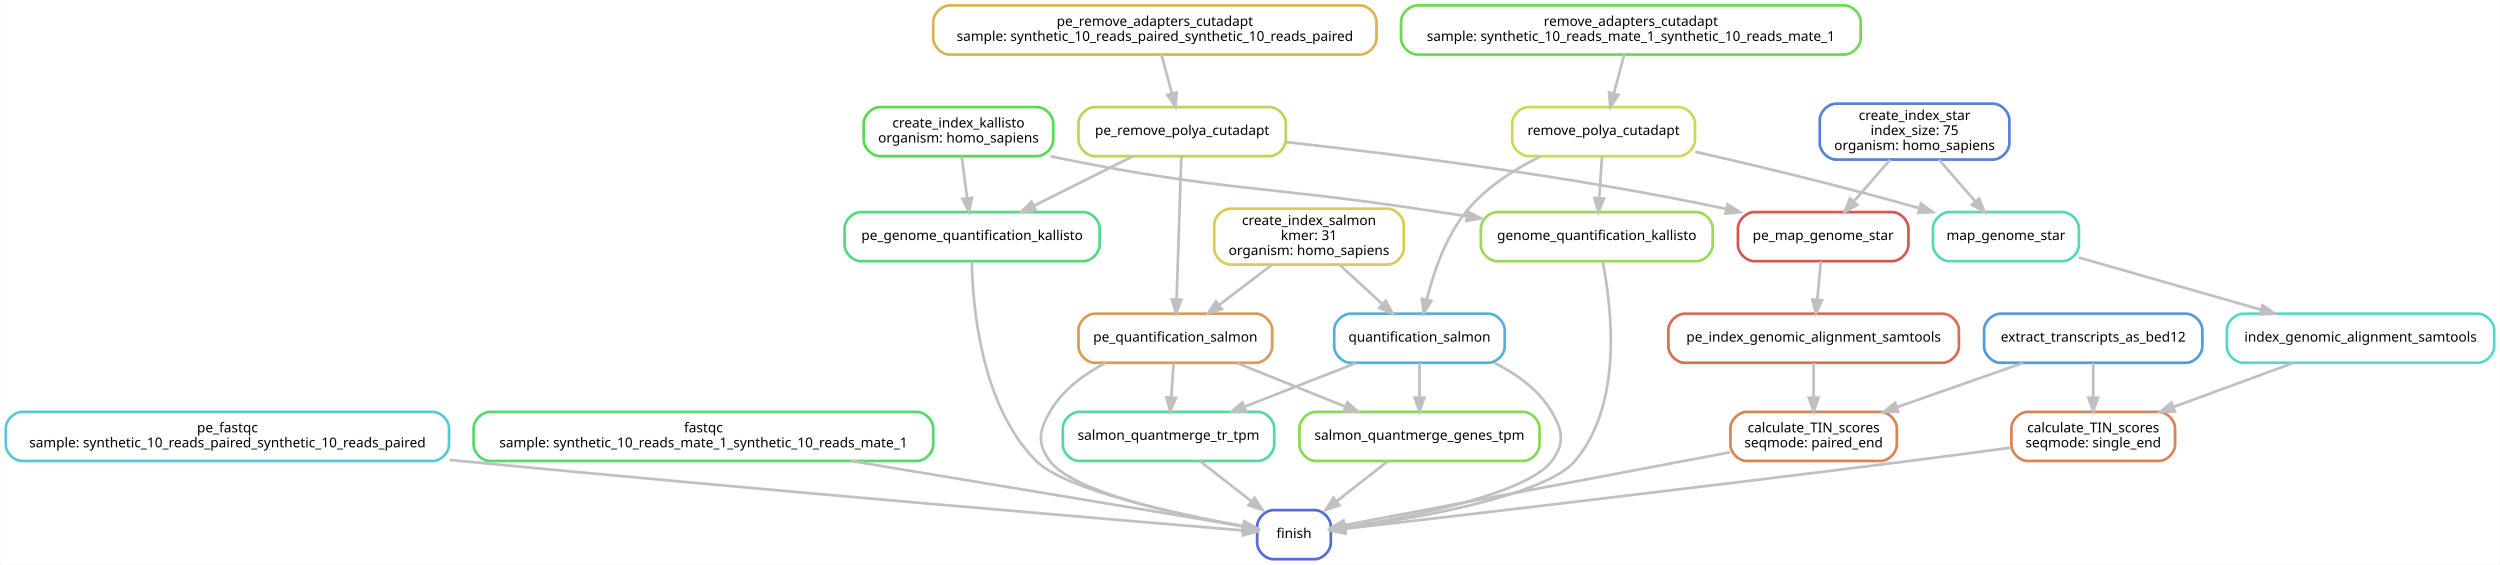
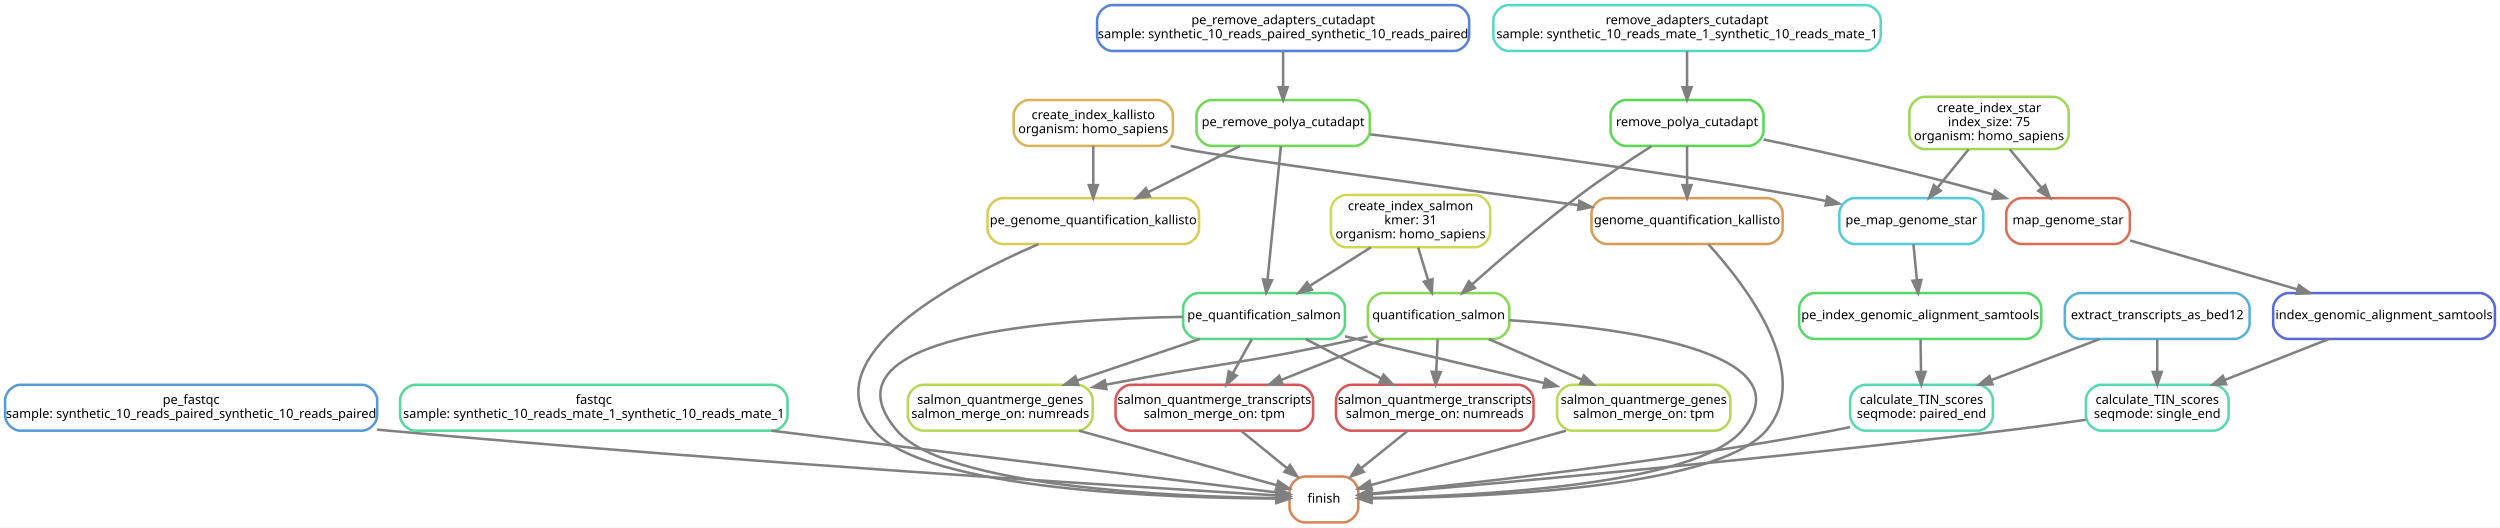
- <svg xmlns="http://www.w3.org/2000/svg" width="1833pt" height="414pt" viewBox="0.00 0.00 1832.50 414.00">
+ <svg xmlns="http://www.w3.org/2000/svg" width="1962pt" height="414pt" viewBox="0.00 0.00 1962.00 414.00">
  <g id="graph0" class="graph" transform="scale(1 1) rotate(0) translate(4 410)">
-     <polygon fill="#ffffff" stroke="transparent" points="-4,4 -4,-410 1828.5,-410 1828.5,4 -4,4" />
+     <polygon fill="white" stroke="none" points="-4,4 -4,-410 1958,-410 1958,4 -4,4" />
    <g id="node1" class="node">
-       <path fill="none" stroke="#566bd8" stroke-width="2" d="M959.5,-36C959.5,-36 929.5,-36 929.5,-36 923.5,-36 917.5,-30 917.5,-24 917.5,-24 917.5,-12 917.5,-12 917.5,-6 923.5,0 929.5,0 929.5,0 959.5,0 959.5,0 965.5,0 971.5,-6 971.5,-12 971.5,-12 971.5,-24 971.5,-24 971.5,-30 965.5,-36 959.5,-36" />
-       <text text-anchor="middle" x="944.5" y="-15.5" font-family="sans" font-size="10.00" fill="#000000">finish</text>
+       <path fill="none" stroke="#d88556" stroke-width="2" d="M1050,-36C1050,-36 1020,-36 1020,-36 1014,-36 1008,-30 1008,-24 1008,-24 1008,-12 1008,-12 1008,-6 1014,-0 1020,-0 1020,-0 1050,-0 1050,-0 1056,-0 1062,-6 1062,-12 1062,-12 1062,-24 1062,-24 1062,-30 1056,-36 1050,-36" />
+       <text text-anchor="middle" x="1035" y="-15.5" font-family="sans" font-size="10.00">finish</text>
    </g>
    <g id="node2" class="node">
-       <path fill="none" stroke="#56c9d8" stroke-width="2" d="M313,-108C313,-108 12,-108 12,-108 6,-108 0,-102 0,-96 0,-96 0,-84 0,-84 0,-78 6,-72 12,-72 12,-72 313,-72 313,-72 319,-72 325,-78 325,-84 325,-84 325,-96 325,-96 325,-102 319,-108 313,-108" />
-       <text text-anchor="middle" x="162.5" y="-93" font-family="sans" font-size="10.00" fill="#000000">pe_fastqc</text>
-       <text text-anchor="middle" x="162.5" y="-82" font-family="sans" font-size="10.00" fill="#000000">sample: synthetic_10_reads_paired_synthetic_10_reads_paired</text>
+       <path fill="none" stroke="#569ad8" stroke-width="2" d="M280,-108C280,-108 12,-108 12,-108 6,-108 0,-102 0,-96 0,-96 0,-84 0,-84 0,-78 6,-72 12,-72 12,-72 280,-72 280,-72 286,-72 292,-78 292,-84 292,-84 292,-96 292,-96 292,-102 286,-108 280,-108" />
+       <text text-anchor="middle" x="146" y="-93" font-family="sans" font-size="10.00">pe_fastqc</text>
+       <text text-anchor="middle" x="146" y="-82" font-family="sans" font-size="10.00">sample: synthetic_10_reads_paired_synthetic_10_reads_paired</text>
    </g>
    <g id="edge1" class="edge">
-       <path fill="none" stroke="#c0c0c0" stroke-width="2" d="M325.413,-72.788C328.128,-72.522 330.826,-72.259 333.5,-72 550.855,-50.957 812.04,-28.977 907.372,-21.064" />
-       <polygon fill="#c0c0c0" stroke="#c0c0c0" stroke-width="2" points="907.707,-24.548 917.384,-20.234 907.129,-17.572 907.707,-24.548" />
+       <path fill="none" stroke="grey" stroke-width="2" d="M292.017,-72.832C295.037,-72.547 298.034,-72.27 301,-72 567.9,-47.736 890.22,-27.651 997.94,-21.188" />
+       <polygon fill="grey" stroke="grey" stroke-width="2" points="998.204,-24.678 1007.98,-20.587 997.786,-17.691 998.204,-24.678" />
    </g>
    <g id="node3" class="node">
-       <path fill="none" stroke="#56d86b" stroke-width="2" d="M668,-108C668,-108 355,-108 355,-108 349,-108 343,-102 343,-96 343,-96 343,-84 343,-84 343,-78 349,-72 355,-72 355,-72 668,-72 668,-72 674,-72 680,-78 680,-84 680,-84 680,-96 680,-96 680,-102 674,-108 668,-108" />
-       <text text-anchor="middle" x="511.5" y="-93" font-family="sans" font-size="10.00" fill="#000000">fastqc</text>
-       <text text-anchor="middle" x="511.5" y="-82" font-family="sans" font-size="10.00" fill="#000000">sample: synthetic_10_reads_mate_1_synthetic_10_reads_mate_1</text>
+       <path fill="none" stroke="#56d89a" stroke-width="2" d="M602,-108C602,-108 322,-108 322,-108 316,-108 310,-102 310,-96 310,-96 310,-84 310,-84 310,-78 316,-72 322,-72 322,-72 602,-72 602,-72 608,-72 614,-78 614,-84 614,-84 614,-96 614,-96 614,-102 608,-108 602,-108" />
+       <text text-anchor="middle" x="462" y="-93" font-family="sans" font-size="10.00">fastqc</text>
+       <text text-anchor="middle" x="462" y="-82" font-family="sans" font-size="10.00">sample: synthetic_10_reads_mate_1_synthetic_10_reads_mate_1</text>
    </g>
    <g id="edge2" class="edge">
-       <path fill="none" stroke="#c0c0c0" stroke-width="2" d="M619.926,-71.971C713.894,-56.346 844.394,-34.646 907.456,-24.16" />
-       <polygon fill="#c0c0c0" stroke="#c0c0c0" stroke-width="2" points="908.053,-27.609 917.343,-22.516 906.905,-20.703 908.053,-27.609" />
+       <path fill="none" stroke="grey" stroke-width="2" d="M601.439,-71.966C732.107,-56.003 918.769,-33.199 997.595,-23.57" />
+       <polygon fill="grey" stroke="grey" stroke-width="2" points="998.483,-26.987 1007.98,-22.3 997.634,-20.039 998.483,-26.987" />
    </g>
    <g id="node4" class="node">
-       <path fill="none" stroke="#d89c56" stroke-width="2" d="M916.5,-180C916.5,-180 798.5,-180 798.5,-180 792.5,-180 786.5,-174 786.5,-168 786.5,-168 786.5,-156 786.5,-156 786.5,-150 792.5,-144 798.5,-144 798.5,-144 916.5,-144 916.5,-144 922.5,-144 928.5,-150 928.5,-156 928.5,-156 928.5,-168 928.5,-168 928.5,-174 922.5,-180 916.5,-180" />
-       <text text-anchor="middle" x="857.5" y="-159.5" font-family="sans" font-size="10.00" fill="#000000">pe_quantification_salmon</text>
+       <path fill="none" stroke="#56d882" stroke-width="2" d="M1039.5,-180C1039.5,-180 936.5,-180 936.5,-180 930.5,-180 924.5,-174 924.5,-168 924.5,-168 924.5,-156 924.5,-156 924.5,-150 930.5,-144 936.5,-144 936.5,-144 1039.5,-144 1039.5,-144 1045.5,-144 1051.5,-150 1051.5,-156 1051.5,-156 1051.5,-168 1051.5,-168 1051.5,-174 1045.5,-180 1039.5,-180" />
+       <text text-anchor="middle" x="988" y="-159.5" font-family="sans" font-size="10.00">pe_quantification_salmon</text>
    </g>
    <g id="edge3" class="edge">
-       <path fill="none" stroke="#c0c0c0" stroke-width="2" d="M806.414,-143.935C790.433,-135.592 774.611,-123.912 765.5,-108 757.55,-94.115 755.959,-84.844 765.5,-72 782.451,-49.181 859.996,-32.309 907.287,-23.928" />
-       <polygon fill="#c0c0c0" stroke="#c0c0c0" stroke-width="2" points="907.913,-27.372 917.172,-22.221 906.722,-20.474 907.913,-27.372" />
+       <path fill="none" stroke="grey" stroke-width="2" d="M924.308,-161.332C821.372,-159.74 636.097,-146.808 700,-72 737.975,-27.545 918.617,-20.167 997.736,-19.094" />
+       <polygon fill="grey" stroke="grey" stroke-width="2" points="997.795,-22.593 1007.76,-18.984 997.719,-15.594 997.795,-22.593" />
    </g>
    <g id="node10" class="node">
-       <path fill="none" stroke="#88d856" stroke-width="2" d="M1112.5,-108C1112.5,-108 960.5,-108 960.5,-108 954.5,-108 948.5,-102 948.5,-96 948.5,-96 948.5,-84 948.5,-84 948.5,-78 954.5,-72 960.5,-72 960.5,-72 1112.5,-72 1112.5,-72 1118.5,-72 1124.5,-78 1124.5,-84 1124.5,-84 1124.5,-96 1124.5,-96 1124.5,-102 1118.5,-108 1112.5,-108" />
-       <text text-anchor="middle" x="1036.5" y="-87.5" font-family="sans" font-size="10.00" fill="#000000">salmon_quantmerge_genes_tpm</text>
+       <path fill="none" stroke="#b6d856" stroke-width="2" d="M1342,-108C1342,-108 1230,-108 1230,-108 1224,-108 1218,-102 1218,-96 1218,-96 1218,-84 1218,-84 1218,-78 1224,-72 1230,-72 1230,-72 1342,-72 1342,-72 1348,-72 1354,-78 1354,-84 1354,-84 1354,-96 1354,-96 1354,-102 1348,-108 1342,-108" />
+       <text text-anchor="middle" x="1286" y="-93" font-family="sans" font-size="10.00">salmon_quantmerge_genes</text>
+       <text text-anchor="middle" x="1286" y="-82" font-family="sans" font-size="10.00">salmon_merge_on: tpm</text>
+     </g>
+     <g id="edge25" class="edge">
+       <path fill="none" stroke="grey" stroke-width="2" d="M1051.56,-146.069C1097.3,-135.326 1159.26,-120.772 1207.99,-109.324" />
+       <polygon fill="grey" stroke="grey" stroke-width="2" points="1208.93,-112.698 1217.87,-107.004 1207.33,-105.884 1208.93,-112.698" />
+     </g>
+     <g id="node11" class="node">
+       <path fill="none" stroke="#b6d856" stroke-width="2" d="M841.5,-108C841.5,-108 720.5,-108 720.5,-108 714.5,-108 708.5,-102 708.5,-96 708.5,-96 708.5,-84 708.5,-84 708.5,-78 714.5,-72 720.5,-72 720.5,-72 841.5,-72 841.5,-72 847.5,-72 853.5,-78 853.5,-84 853.5,-84 853.5,-96 853.5,-96 853.5,-102 847.5,-108 841.5,-108" />
+       <text text-anchor="middle" x="781" y="-93" font-family="sans" font-size="10.00">salmon_quantmerge_genes</text>
+       <text text-anchor="middle" x="781" y="-82" font-family="sans" font-size="10.00">salmon_merge_on: numreads</text>
+     </g>
+     <g id="edge27" class="edge">
+       <path fill="none" stroke="grey" stroke-width="2" d="M937.627,-143.966C908.579,-134.142 871.87,-121.729 841.294,-111.389" />
+       <polygon fill="grey" stroke="grey" stroke-width="2" points="842.193,-107.999 831.599,-108.111 839.951,-114.63 842.193,-107.999" />
+     </g>
+     <g id="node12" class="node">
+       <path fill="none" stroke="#d85656" stroke-width="2" d="M1014.5,-108C1014.5,-108 883.5,-108 883.5,-108 877.5,-108 871.5,-102 871.5,-96 871.5,-96 871.5,-84 871.5,-84 871.5,-78 877.5,-72 883.5,-72 883.5,-72 1014.5,-72 1014.5,-72 1020.5,-72 1026.5,-78 1026.5,-84 1026.5,-84 1026.5,-96 1026.5,-96 1026.5,-102 1020.5,-108 1014.5,-108" />
+       <text text-anchor="middle" x="949" y="-93" font-family="sans" font-size="10.00">salmon_quantmerge_transcripts</text>
+       <text text-anchor="middle" x="949" y="-82" font-family="sans" font-size="10.00">salmon_merge_on: tpm</text>
+     </g>
+     <g id="edge29" class="edge">
+       <path fill="none" stroke="grey" stroke-width="2" d="M978.36,-143.697C973.873,-135.644 968.441,-125.894 963.476,-116.982" />
+       <polygon fill="grey" stroke="grey" stroke-width="2" points="966.454,-115.137 958.53,-108.104 960.339,-118.544 966.454,-115.137" />
+     </g>
+     <g id="node13" class="node">
+       <path fill="none" stroke="#d85656" stroke-width="2" d="M1187.5,-108C1187.5,-108 1056.5,-108 1056.5,-108 1050.5,-108 1044.5,-102 1044.5,-96 1044.5,-96 1044.5,-84 1044.5,-84 1044.5,-78 1050.5,-72 1056.5,-72 1056.5,-72 1187.5,-72 1187.5,-72 1193.5,-72 1199.5,-78 1199.5,-84 1199.5,-84 1199.5,-96 1199.5,-96 1199.5,-102 1193.5,-108 1187.5,-108" />
+       <text text-anchor="middle" x="1122" y="-93" font-family="sans" font-size="10.00">salmon_quantmerge_transcripts</text>
+       <text text-anchor="middle" x="1122" y="-82" font-family="sans" font-size="10.00">salmon_merge_on: numreads</text>
+     </g>
+     <g id="edge31" class="edge">
+       <path fill="none" stroke="grey" stroke-width="2" d="M1020.78,-143.876C1038.63,-134.554 1060.9,-122.919 1080,-112.939" />
+       <polygon fill="grey" stroke="grey" stroke-width="2" points="1081.85,-115.922 1089.09,-108.19 1078.61,-109.718 1081.85,-115.922" />
+     </g>
+     <g id="node5" class="node">
+       <path fill="none" stroke="#88d856" stroke-width="2" d="M1168.5,-180C1168.5,-180 1081.5,-180 1081.5,-180 1075.5,-180 1069.5,-174 1069.5,-168 1069.5,-168 1069.5,-156 1069.5,-156 1069.5,-150 1075.5,-144 1081.5,-144 1081.5,-144 1168.5,-144 1168.5,-144 1174.5,-144 1180.5,-150 1180.5,-156 1180.5,-156 1180.5,-168 1180.5,-168 1180.5,-174 1174.5,-180 1168.5,-180" />
+       <text text-anchor="middle" x="1125" y="-159.5" font-family="sans" font-size="10.00">quantification_salmon</text>
+     </g>
+     <g id="edge4" class="edge">
+       <path fill="none" stroke="grey" stroke-width="2" d="M1180.58,-158.69C1266.45,-153.149 1416.19,-134.476 1363,-72 1326.04,-28.584 1150.54,-20.616 1072.53,-19.239" />
+       <polygon fill="grey" stroke="grey" stroke-width="2" points="1072.25,-15.735 1062.2,-19.086 1072.14,-22.734 1072.25,-15.735" />
+     </g>
+     <g id="edge26" class="edge">
+       <path fill="none" stroke="grey" stroke-width="2" d="M1164.39,-143.876C1186.39,-134.307 1214.01,-122.3 1237.36,-112.148" />
+       <polygon fill="grey" stroke="grey" stroke-width="2" points="1238.97,-115.265 1246.74,-108.068 1236.18,-108.846 1238.97,-115.265" />
+     </g>
+     <g id="edge28" class="edge">
+       <path fill="none" stroke="grey" stroke-width="2" d="M1069.22,-145.902C1066.44,-145.24 1063.69,-144.601 1061,-144 976.777,-125.189 952.487,-125.064 863.814,-108.122" />
+       <polygon fill="grey" stroke="grey" stroke-width="2" points="864.341,-104.659 853.859,-106.202 863.015,-111.533 864.341,-104.659" />
+     </g>
+     <g id="edge30" class="edge">
+       <path fill="none" stroke="grey" stroke-width="2" d="M1081.95,-143.876C1057.67,-134.222 1027.16,-122.087 1001.49,-111.878" />
+       <polygon fill="grey" stroke="grey" stroke-width="2" points="1002.5,-108.512 991.915,-108.068 999.913,-115.016 1002.5,-108.512" />
+     </g>
+     <g id="edge32" class="edge">
+       <path fill="none" stroke="grey" stroke-width="2" d="M1124.26,-143.697C1123.93,-135.983 1123.53,-126.712 1123.16,-118.112" />
+       <polygon fill="grey" stroke="grey" stroke-width="2" points="1126.66,-117.945 1122.73,-108.104 1119.66,-118.245 1126.66,-117.945" />
+     </g>
+     <g id="node6" class="node">
+       <path fill="none" stroke="#d8cb56" stroke-width="2" d="M925,-254.5C925,-254.5 783,-254.5 783,-254.5 777,-254.5 771,-248.5 771,-242.5 771,-242.5 771,-230.5 771,-230.5 771,-224.5 777,-218.5 783,-218.5 783,-218.5 925,-218.5 925,-218.5 931,-218.5 937,-224.5 937,-230.5 937,-230.5 937,-242.5 937,-242.5 937,-248.5 931,-254.5 925,-254.5" />
+       <text text-anchor="middle" x="854" y="-234" font-family="sans" font-size="10.00">pe_genome_quantification_kallisto</text>
+     </g>
+     <g id="edge5" class="edge">
+       <path fill="none" stroke="grey" stroke-width="2" d="M810.971,-218.422C745.148,-189.906 632.065,-129.992 682,-72 722.482,-24.986 915.576,-19.093 997.796,-18.756" />
+       <polygon fill="grey" stroke="grey" stroke-width="2" points="997.952,-22.256 1007.95,-18.741 997.941,-15.256 997.952,-22.256" />
+     </g>
+     <g id="node7" class="node">
+       <path fill="none" stroke="#d89c56" stroke-width="2" d="M1383,-254.5C1383,-254.5 1257,-254.5 1257,-254.5 1251,-254.5 1245,-248.5 1245,-242.5 1245,-242.5 1245,-230.5 1245,-230.5 1245,-224.5 1251,-218.5 1257,-218.5 1257,-218.5 1383,-218.5 1383,-218.5 1389,-218.5 1395,-224.5 1395,-230.5 1395,-230.5 1395,-242.5 1395,-242.5 1395,-248.5 1389,-254.5 1383,-254.5" />
+       <text text-anchor="middle" x="1320" y="-234" font-family="sans" font-size="10.00">genome_quantification_kallisto</text>
+     </g>
+     <g id="edge6" class="edge">
+       <path fill="none" stroke="grey" stroke-width="2" d="M1336.81,-218.244C1366.11,-186.077 1419.98,-116.217 1382,-72 1342.39,-25.875 1153.71,-19.455 1072.41,-18.866" />
+       <polygon fill="grey" stroke="grey" stroke-width="2" points="1072.15,-15.365 1062.13,-18.819 1072.11,-22.365 1072.15,-15.365" />
+     </g>
+     <g id="node8" class="node">
+       <path fill="none" stroke="#56d8b1" stroke-width="2" d="M1548,-108C1548,-108 1460,-108 1460,-108 1454,-108 1448,-102 1448,-96 1448,-96 1448,-84 1448,-84 1448,-78 1454,-72 1460,-72 1460,-72 1548,-72 1548,-72 1554,-72 1560,-78 1560,-84 1560,-84 1560,-96 1560,-96 1560,-102 1554,-108 1548,-108" />
+       <text text-anchor="middle" x="1504" y="-93" font-family="sans" font-size="10.00">calculate_TIN_scores</text>
+       <text text-anchor="middle" x="1504" y="-82" font-family="sans" font-size="10.00">seqmode: paired_end</text>
+     </g>
+     <g id="edge7" class="edge">
+       <path fill="none" stroke="grey" stroke-width="2" d="M1447.95,-74.833C1443.24,-73.813 1438.55,-72.852 1434,-72 1302.03,-47.283 1143.4,-29.813 1072.47,-22.635" />
+       <polygon fill="grey" stroke="grey" stroke-width="2" points="1072.55,-19.126 1062.25,-21.611 1071.85,-26.091 1072.55,-19.126" />
+     </g>
+     <g id="node9" class="node">
+       <path fill="none" stroke="#56d8b1" stroke-width="2" d="M1733,-108C1733,-108 1645,-108 1645,-108 1639,-108 1633,-102 1633,-96 1633,-96 1633,-84 1633,-84 1633,-78 1639,-72 1645,-72 1645,-72 1733,-72 1733,-72 1739,-72 1745,-78 1745,-84 1745,-84 1745,-96 1745,-96 1745,-102 1739,-108 1733,-108" />
+       <text text-anchor="middle" x="1689" y="-93" font-family="sans" font-size="10.00">calculate_TIN_scores</text>
+       <text text-anchor="middle" x="1689" y="-82" font-family="sans" font-size="10.00">seqmode: single_end</text>
+     </g>
+     <g id="edge8" class="edge">
+       <path fill="none" stroke="grey" stroke-width="2" d="M1632.9,-80.558C1612.77,-77.659 1589.89,-74.515 1569,-72 1382.98,-49.602 1159.67,-29.686 1072.46,-22.176" />
+       <polygon fill="grey" stroke="grey" stroke-width="2" points="1072.54,-18.669 1062.27,-21.301 1071.94,-25.643 1072.54,-18.669" />
+     </g>
+     <g id="edge9" class="edge">
+       <path fill="none" stroke="grey" stroke-width="2" d="M1224.92,-71.966C1177.03,-58.609 1111.97,-40.465 1071.77,-29.254" />
+       <polygon fill="grey" stroke="grey" stroke-width="2" points="1072.68,-25.876 1062.11,-26.561 1070.8,-32.618 1072.68,-25.876" />
+     </g>
+     <g id="edge10" class="edge">
+       <path fill="none" stroke="grey" stroke-width="2" d="M842.811,-71.966C891.409,-58.572 957.482,-40.363 998.132,-29.16" />
+       <polygon fill="grey" stroke="grey" stroke-width="2" points="999.183,-32.502 1007.89,-26.47 997.323,-25.753 999.183,-32.502" />
+     </g>
+     <g id="edge11" class="edge">
+       <path fill="none" stroke="grey" stroke-width="2" d="M970.258,-71.697C981.089,-62.881 994.418,-52.032 1006.16,-42.474" />
+       <polygon fill="grey" stroke="grey" stroke-width="2" points="1008.44,-45.132 1013.99,-36.104 1004.02,-39.703 1008.44,-45.132" />
+     </g>
+     <g id="edge12" class="edge">
+       <path fill="none" stroke="grey" stroke-width="2" d="M1100.49,-71.697C1089.54,-62.881 1076.05,-52.032 1064.18,-42.474" />
+       <polygon fill="grey" stroke="grey" stroke-width="2" points="1066.24,-39.646 1056.26,-36.104 1061.86,-45.1 1066.24,-39.646" />
+     </g>
+     <g id="node14" class="node">
+       <path fill="none" stroke="#70d856" stroke-width="2" d="M1059,-331.5C1059,-331.5 947,-331.5 947,-331.5 941,-331.5 935,-325.5 935,-319.5 935,-319.5 935,-307.5 935,-307.5 935,-301.5 941,-295.5 947,-295.5 947,-295.5 1059,-295.5 1059,-295.5 1065,-295.5 1071,-301.5 1071,-307.5 1071,-307.5 1071,-319.5 1071,-319.5 1071,-325.5 1065,-331.5 1059,-331.5" />
+       <text text-anchor="middle" x="1003" y="-311" font-family="sans" font-size="10.00">pe_remove_polya_cutadapt</text>
+     </g>
+     <g id="edge13" class="edge">
+       <path fill="none" stroke="grey" stroke-width="2" d="M1001.28,-295.35C998.705,-269.691 993.825,-221.056 990.752,-190.426" />
+       <polygon fill="grey" stroke="grey" stroke-width="2" points="994.228,-190.011 989.747,-180.41 987.263,-190.71 994.228,-190.011" />
+     </g>
+     <g id="edge17" class="edge">
+       <path fill="none" stroke="grey" stroke-width="2" d="M969.19,-295.481C947.833,-284.731 920.042,-270.742 897.107,-259.198" />
+       <polygon fill="grey" stroke="grey" stroke-width="2" points="898.44,-255.951 887.934,-254.581 895.293,-262.203 898.44,-255.951" />
+     </g>
+     <g id="node23" class="node">
+       <path fill="none" stroke="#56c9d8" stroke-width="2" d="M1540.5,-254.5C1540.5,-254.5 1451.5,-254.5 1451.5,-254.5 1445.5,-254.5 1439.5,-248.5 1439.5,-242.5 1439.5,-242.5 1439.5,-230.5 1439.5,-230.5 1439.5,-224.5 1445.5,-218.5 1451.5,-218.5 1451.5,-218.5 1540.5,-218.5 1540.5,-218.5 1546.5,-218.5 1552.5,-224.5 1552.5,-230.5 1552.5,-230.5 1552.5,-242.5 1552.5,-242.5 1552.5,-248.5 1546.5,-254.5 1540.5,-254.5" />
+       <text text-anchor="middle" x="1496" y="-234" font-family="sans" font-size="10.00">pe_map_genome_star</text>
+     </g>
+     <g id="edge38" class="edge">
+       <path fill="none" stroke="grey" stroke-width="2" d="M1071.35,-304.548C1151.34,-294.891 1287.69,-277.348 1404,-257 1412.21,-255.564 1420.8,-253.926 1429.29,-252.223" />
+       <polygon fill="grey" stroke="grey" stroke-width="2" points="1430.1,-255.631 1439.19,-250.202 1428.7,-248.773 1430.1,-255.631" />
+     </g>
+     <g id="node15" class="node">
+       <path fill="none" stroke="#ced856" stroke-width="2" d="M1153.5,-257C1153.5,-257 1052.5,-257 1052.5,-257 1046.5,-257 1040.5,-251 1040.5,-245 1040.5,-245 1040.5,-228 1040.5,-228 1040.5,-222 1046.5,-216 1052.5,-216 1052.5,-216 1153.5,-216 1153.5,-216 1159.5,-216 1165.5,-222 1165.5,-228 1165.5,-228 1165.5,-245 1165.5,-245 1165.5,-251 1159.5,-257 1153.5,-257" />
+       <text text-anchor="middle" x="1103" y="-245" font-family="sans" font-size="10.00">create_index_salmon</text>
+       <text text-anchor="middle" x="1103" y="-234" font-family="sans" font-size="10.00">kmer: 31</text>
+       <text text-anchor="middle" x="1103" y="-223" font-family="sans" font-size="10.00">organism: homo_sapiens</text>
+     </g>
+     <g id="edge14" class="edge">
+       <path fill="none" stroke="grey" stroke-width="2" d="M1071.88,-215.88C1057.09,-206.556 1039.32,-195.356 1023.96,-185.669" />
+       <polygon fill="grey" stroke="grey" stroke-width="2" points="1025.56,-182.539 1015.23,-180.166 1021.82,-188.46 1025.56,-182.539" />
+     </g>
+     <g id="edge16" class="edge">
+       <path fill="none" stroke="grey" stroke-width="2" d="M1109.01,-215.689C1111.4,-207.82 1114.19,-198.64 1116.76,-190.168" />
+       <polygon fill="grey" stroke="grey" stroke-width="2" points="1120.19,-190.905 1119.74,-180.319 1113.49,-188.872 1120.19,-190.905" />
+     </g>
+     <g id="node16" class="node">
+       <path fill="none" stroke="#59d856" stroke-width="2" d="M1368,-331.5C1368,-331.5 1272,-331.5 1272,-331.5 1266,-331.5 1260,-325.5 1260,-319.5 1260,-319.5 1260,-307.5 1260,-307.5 1260,-301.5 1266,-295.5 1272,-295.5 1272,-295.5 1368,-295.5 1368,-295.5 1374,-295.5 1380,-301.5 1380,-307.5 1380,-307.5 1380,-319.5 1380,-319.5 1380,-325.5 1374,-331.5 1368,-331.5" />
+       <text text-anchor="middle" x="1320" y="-311" font-family="sans" font-size="10.00">remove_polya_cutadapt</text>
+     </g>
+     <g id="edge15" class="edge">
+       <path fill="none" stroke="grey" stroke-width="2" d="M1292.2,-295.305C1275.56,-284.728 1254.18,-270.629 1236,-257 1205.95,-234.472 1173.35,-206.391 1151.3,-186.814" />
+       <polygon fill="grey" stroke="grey" stroke-width="2" points="1153.48,-184.061 1143.68,-180.012 1148.81,-189.283 1153.48,-184.061" />
+     </g>
+     <g id="edge19" class="edge">
+       <path fill="none" stroke="grey" stroke-width="2" d="M1320,-295.481C1320,-286.436 1320,-275.097 1320,-264.851" />
+       <polygon fill="grey" stroke="grey" stroke-width="2" points="1323.5,-264.711 1320,-254.711 1316.5,-264.711 1323.5,-264.711" />
+     </g>
+     <g id="node24" class="node">
+       <path fill="none" stroke="#d86e56" stroke-width="2" d="M1655.5,-254.5C1655.5,-254.5 1582.5,-254.5 1582.5,-254.5 1576.5,-254.5 1570.5,-248.5 1570.5,-242.5 1570.5,-242.5 1570.5,-230.5 1570.5,-230.5 1570.5,-224.5 1576.5,-218.5 1582.5,-218.5 1582.5,-218.5 1655.5,-218.5 1655.5,-218.5 1661.5,-218.5 1667.5,-224.5 1667.5,-230.5 1667.5,-230.5 1667.5,-242.5 1667.5,-242.5 1667.5,-248.5 1661.5,-254.5 1655.5,-254.5" />
+       <text text-anchor="middle" x="1619" y="-234" font-family="sans" font-size="10.00">map_genome_star</text>
+     </g>
+     <g id="edge40" class="edge">
+       <path fill="none" stroke="grey" stroke-width="2" d="M1380.11,-300.533C1427.04,-290.777 1494.01,-275.949 1560.49,-257.315" />
+       <polygon fill="grey" stroke="grey" stroke-width="2" points="1561.62,-260.631 1570.29,-254.538 1559.71,-253.896 1561.62,-260.631" />
+     </g>
+     <g id="node17" class="node">
+       <path fill="none" stroke="#d8b456" stroke-width="2" d="M904.5,-331.5C904.5,-331.5 803.5,-331.5 803.5,-331.5 797.5,-331.5 791.5,-325.5 791.5,-319.5 791.5,-319.5 791.5,-307.5 791.5,-307.5 791.5,-301.5 797.5,-295.5 803.5,-295.5 803.5,-295.5 904.5,-295.5 904.5,-295.5 910.5,-295.5 916.5,-301.5 916.5,-307.5 916.5,-307.5 916.5,-319.5 916.5,-319.5 916.5,-325.5 910.5,-331.5 904.5,-331.5" />
+       <text text-anchor="middle" x="854" y="-316.5" font-family="sans" font-size="10.00">create_index_kallisto</text>
+       <text text-anchor="middle" x="854" y="-305.5" font-family="sans" font-size="10.00">organism: homo_sapiens</text>
+     </g>
+     <g id="edge18" class="edge">
+       <path fill="none" stroke="grey" stroke-width="2" d="M854,-295.481C854,-286.436 854,-275.097 854,-264.851" />
+       <polygon fill="grey" stroke="grey" stroke-width="2" points="857.5,-264.711 854,-254.711 850.5,-264.711 857.5,-264.711" />
+     </g>
+     <g id="edge20" class="edge">
+       <path fill="none" stroke="grey" stroke-width="2" d="M914.759,-295.473C918.551,-294.588 922.321,-293.754 926,-293 955.541,-286.944 1128.09,-263.327 1234.82,-248.924" />
+       <polygon fill="grey" stroke="grey" stroke-width="2" points="1235.49,-252.365 1244.93,-247.56 1234.56,-245.428 1235.49,-252.365" />
+     </g>
+     <g id="node18" class="node">
+       <path fill="none" stroke="#56d86b" stroke-width="2" d="M1586,-180C1586,-180 1420,-180 1420,-180 1414,-180 1408,-174 1408,-168 1408,-168 1408,-156 1408,-156 1408,-150 1414,-144 1420,-144 1420,-144 1586,-144 1586,-144 1592,-144 1598,-150 1598,-156 1598,-156 1598,-168 1598,-168 1598,-174 1592,-180 1586,-180" />
+       <text text-anchor="middle" x="1503" y="-159.5" font-family="sans" font-size="10.00">pe_index_genomic_alignment_samtools</text>
+     </g>
+     <g id="edge21" class="edge">
+       <path fill="none" stroke="grey" stroke-width="2" d="M1503.25,-143.697C1503.36,-135.983 1503.49,-126.712 1503.61,-118.112" />
+       <polygon fill="grey" stroke="grey" stroke-width="2" points="1507.11,-118.153 1503.76,-108.104 1500.11,-118.053 1507.11,-118.153" />
+     </g>
+     <g id="node19" class="node">
+       <path fill="none" stroke="#56b1d8" stroke-width="2" d="M1749.5,-180C1749.5,-180 1628.5,-180 1628.5,-180 1622.5,-180 1616.5,-174 1616.5,-168 1616.5,-168 1616.5,-156 1616.5,-156 1616.5,-150 1622.5,-144 1628.5,-144 1628.5,-144 1749.5,-144 1749.5,-144 1755.5,-144 1761.5,-150 1761.5,-156 1761.5,-156 1761.5,-168 1761.5,-168 1761.5,-174 1755.5,-180 1749.5,-180" />
+       <text text-anchor="middle" x="1689" y="-159.5" font-family="sans" font-size="10.00">extract_transcripts_as_bed12</text>
+     </g>
+     <g id="edge22" class="edge">
+       <path fill="none" stroke="grey" stroke-width="2" d="M1643.74,-143.876C1618,-134.137 1585.59,-121.872 1558.46,-111.608" />
+       <polygon fill="grey" stroke="grey" stroke-width="2" points="1559.7,-108.334 1549.11,-108.068 1557.22,-114.881 1559.7,-108.334" />
+     </g>
+     <g id="edge24" class="edge">
+       <path fill="none" stroke="grey" stroke-width="2" d="M1689,-143.697C1689,-135.983 1689,-126.712 1689,-118.112" />
+       <polygon fill="grey" stroke="grey" stroke-width="2" points="1692.5,-118.104 1689,-108.104 1685.5,-118.104 1692.5,-118.104" />
+     </g>
+     <g id="node20" class="node">
+       <path fill="none" stroke="#566bd8" stroke-width="2" d="M1942,-180C1942,-180 1792,-180 1792,-180 1786,-180 1780,-174 1780,-168 1780,-168 1780,-156 1780,-156 1780,-150 1786,-144 1792,-144 1792,-144 1942,-144 1942,-144 1948,-144 1954,-150 1954,-156 1954,-156 1954,-168 1954,-168 1954,-174 1948,-180 1942,-180" />
+       <text text-anchor="middle" x="1867" y="-159.5" font-family="sans" font-size="10.00">index_genomic_alignment_samtools</text>
    </g>
    <g id="edge23" class="edge">
-       <path fill="none" stroke="#c0c0c0" stroke-width="2" d="M902.669,-143.831C926.822,-134.116 956.738,-122.083 982.156,-111.859" />
-       <polygon fill="#c0c0c0" stroke="#c0c0c0" stroke-width="2" points="983.684,-115.017 991.656,-108.038 981.072,-108.523 983.684,-115.017" />
-     </g>
-     <g id="node11" class="node">
-       <path fill="none" stroke="#56d89a" stroke-width="2" d="M918,-108C918,-108 787,-108 787,-108 781,-108 775,-102 775,-96 775,-96 775,-84 775,-84 775,-78 781,-72 787,-72 787,-72 918,-72 918,-72 924,-72 930,-78 930,-84 930,-84 930,-96 930,-96 930,-102 924,-108 918,-108" />
-       <text text-anchor="middle" x="852.5" y="-87.5" font-family="sans" font-size="10.00" fill="#000000">salmon_quantmerge_tr_tpm</text>
-     </g>
-     <g id="edge25" class="edge">
-       <path fill="none" stroke="#c0c0c0" stroke-width="2" d="M856.238,-143.831C855.703,-136.131 855.068,-126.974 854.473,-118.417" />
-       <polygon fill="#c0c0c0" stroke="#c0c0c0" stroke-width="2" points="857.963,-118.147 853.779,-108.413 850.98,-118.632 857.963,-118.147" />
-     </g>
-     <g id="node5" class="node">
-       <path fill="none" stroke="#56b1d8" stroke-width="2" d="M1087,-180C1087,-180 986,-180 986,-180 980,-180 974,-174 974,-168 974,-168 974,-156 974,-156 974,-150 980,-144 986,-144 986,-144 1087,-144 1087,-144 1093,-144 1099,-150 1099,-156 1099,-156 1099,-168 1099,-168 1099,-174 1093,-180 1087,-180" />
-       <text text-anchor="middle" x="1036.5" y="-159.5" font-family="sans" font-size="10.00" fill="#000000">quantification_salmon</text>
-     </g>
-     <g id="edge4" class="edge">
-       <path fill="none" stroke="#c0c0c0" stroke-width="2" d="M1091.566,-143.907C1107.972,-135.653 1124.075,-124.034 1133.5,-108 1141.608,-94.207 1143.135,-84.774 1133.5,-72 1115.274,-47.837 1031.564,-31.233 981.869,-23.314" />
-       <polygon fill="#c0c0c0" stroke="#c0c0c0" stroke-width="2" points="982.235,-19.829 971.817,-21.756 981.163,-26.746 982.235,-19.829" />
-     </g>
-     <g id="edge24" class="edge">
-       <path fill="none" stroke="#c0c0c0" stroke-width="2" d="M1036.5,-143.831C1036.5,-136.131 1036.5,-126.974 1036.5,-118.417" />
-       <polygon fill="#c0c0c0" stroke="#c0c0c0" stroke-width="2" points="1040,-118.413 1036.5,-108.413 1033,-118.413 1040,-118.413" />
-     </g>
-     <g id="edge26" class="edge">
-       <path fill="none" stroke="#c0c0c0" stroke-width="2" d="M990.069,-143.831C965.132,-134.073 934.219,-121.977 908.017,-111.724" />
-       <polygon fill="#c0c0c0" stroke="#c0c0c0" stroke-width="2" points="909.185,-108.423 898.597,-108.038 906.634,-114.941 909.185,-108.423" />
-     </g>
-     <g id="node6" class="node">
-       <path fill="none" stroke="#56d882" stroke-width="2" d="M790,-254.5C790,-254.5 627,-254.5 627,-254.5 621,-254.5 615,-248.5 615,-242.5 615,-242.5 615,-230.5 615,-230.5 615,-224.5 621,-218.5 627,-218.5 627,-218.5 790,-218.5 790,-218.5 796,-218.5 802,-224.5 802,-230.5 802,-230.5 802,-242.5 802,-242.5 802,-248.5 796,-254.5 790,-254.5" />
-       <text text-anchor="middle" x="708.5" y="-234" font-family="sans" font-size="10.00" fill="#000000">pe_genome_quantification_kallisto</text>
-     </g>
-     <g id="edge5" class="edge">
-       <path fill="none" stroke="#c0c0c0" stroke-width="2" d="M708.283,-218.358C708.9,-184.694 715.175,-112.325 755.5,-72 776.845,-50.655 858.952,-33.022 907.645,-24.165" />
-       <polygon fill="#c0c0c0" stroke="#c0c0c0" stroke-width="2" points="908.263,-27.61 917.494,-22.41 907.035,-20.719 908.263,-27.61" />
-     </g>
-     <g id="node7" class="node">
-       <path fill="none" stroke="#9fd856" stroke-width="2" d="M1239.5,-254.5C1239.5,-254.5 1093.5,-254.5 1093.5,-254.5 1087.5,-254.5 1081.5,-248.5 1081.5,-242.5 1081.5,-242.5 1081.5,-230.5 1081.5,-230.5 1081.5,-224.5 1087.5,-218.5 1093.5,-218.5 1093.5,-218.5 1239.5,-218.5 1239.5,-218.5 1245.5,-218.5 1251.5,-224.5 1251.5,-230.5 1251.5,-230.5 1251.5,-242.5 1251.5,-242.5 1251.5,-248.5 1245.5,-254.5 1239.5,-254.5" />
-       <text text-anchor="middle" x="1166.5" y="-234" font-family="sans" font-size="10.00" fill="#000000">genome_quantification_kallisto</text>
-     </g>
-     <g id="edge6" class="edge">
-       <path fill="none" stroke="#c0c0c0" stroke-width="2" d="M1170.752,-218.4C1177.411,-185.126 1186.138,-113.825 1150.5,-72 1128.807,-46.54 1034.872,-30.094 981.651,-22.639" />
-       <polygon fill="#c0c0c0" stroke="#c0c0c0" stroke-width="2" points="981.964,-19.149 971.583,-21.267 981.019,-26.085 981.964,-19.149" />
-     </g>
-     <g id="node8" class="node">
-       <path fill="none" stroke="#d88556" stroke-width="2" d="M1374.5,-108C1374.5,-108 1276.5,-108 1276.5,-108 1270.5,-108 1264.5,-102 1264.5,-96 1264.5,-96 1264.5,-84 1264.5,-84 1264.5,-78 1270.5,-72 1276.5,-72 1276.5,-72 1374.5,-72 1374.5,-72 1380.5,-72 1386.5,-78 1386.5,-84 1386.5,-84 1386.5,-96 1386.5,-96 1386.5,-102 1380.5,-108 1374.5,-108" />
-       <text text-anchor="middle" x="1325.5" y="-93" font-family="sans" font-size="10.00" fill="#000000">calculate_TIN_scores</text>
-       <text text-anchor="middle" x="1325.5" y="-82" font-family="sans" font-size="10.00" fill="#000000">seqmode: paired_end</text>
-     </g>
-     <g id="edge7" class="edge">
-       <path fill="none" stroke="#c0c0c0" stroke-width="2" d="M1264.286,-78.432C1184.418,-63.339 1047.145,-37.397 981.529,-24.998" />
-       <polygon fill="#c0c0c0" stroke="#c0c0c0" stroke-width="2" points="982.109,-21.545 971.633,-23.128 980.809,-28.424 982.109,-21.545" />
-     </g>
-     <g id="node9" class="node">
-       <path fill="none" stroke="#d88556" stroke-width="2" d="M1578.5,-108C1578.5,-108 1482.5,-108 1482.5,-108 1476.5,-108 1470.5,-102 1470.5,-96 1470.5,-96 1470.5,-84 1470.5,-84 1470.5,-78 1476.5,-72 1482.5,-72 1482.5,-72 1578.5,-72 1578.5,-72 1584.5,-72 1590.5,-78 1590.5,-84 1590.5,-84 1590.5,-96 1590.5,-96 1590.5,-102 1584.5,-108 1578.5,-108" />
-       <text text-anchor="middle" x="1530.5" y="-93" font-family="sans" font-size="10.00" fill="#000000">calculate_TIN_scores</text>
-       <text text-anchor="middle" x="1530.5" y="-82" font-family="sans" font-size="10.00" fill="#000000">seqmode: single_end</text>
-     </g>
-     <g id="edge8" class="edge">
-       <path fill="none" stroke="#c0c0c0" stroke-width="2" d="M1470.376,-81.808C1447.009,-78.67 1420.014,-75.102 1395.5,-72 1242.138,-52.595 1059.199,-31.245 981.905,-22.307" />
-       <polygon fill="#c0c0c0" stroke="#c0c0c0" stroke-width="2" points="982.049,-18.801 971.714,-21.13 981.246,-25.754 982.049,-18.801" />
-     </g>
-     <g id="edge9" class="edge">
-       <path fill="none" stroke="#c0c0c0" stroke-width="2" d="M1013.284,-71.831C1001.953,-62.963 988.154,-52.164 975.897,-42.572" />
-       <polygon fill="#c0c0c0" stroke="#c0c0c0" stroke-width="2" points="977.74,-39.57 967.708,-36.163 973.426,-45.082 977.74,-39.57" />
-     </g>
-     <g id="edge10" class="edge">
-       <path fill="none" stroke="#c0c0c0" stroke-width="2" d="M875.716,-71.831C887.047,-62.963 900.846,-52.164 913.103,-42.572" />
-       <polygon fill="#c0c0c0" stroke="#c0c0c0" stroke-width="2" points="915.574,-45.082 921.292,-36.163 911.26,-39.57 915.574,-45.082" />
-     </g>
-     <g id="node12" class="node">
-       <path fill="none" stroke="#b6d856" stroke-width="2" d="M926.5,-331.5C926.5,-331.5 798.5,-331.5 798.5,-331.5 792.5,-331.5 786.5,-325.5 786.5,-319.5 786.5,-319.5 786.5,-307.5 786.5,-307.5 786.5,-301.5 792.5,-295.5 798.5,-295.5 798.5,-295.5 926.5,-295.5 926.5,-295.5 932.5,-295.5 938.5,-301.5 938.5,-307.5 938.5,-307.5 938.5,-319.5 938.5,-319.5 938.5,-325.5 932.5,-331.5 926.5,-331.5" />
-       <text text-anchor="middle" x="862.5" y="-311" font-family="sans" font-size="10.00" fill="#000000">pe_remove_polya_cutadapt</text>
-     </g>
-     <g id="edge11" class="edge">
-       <path fill="none" stroke="#c0c0c0" stroke-width="2" d="M861.897,-295.226C861.037,-269.178 859.452,-221.134 858.438,-190.417" />
-       <polygon fill="#c0c0c0" stroke="#c0c0c0" stroke-width="2" points="861.933,-190.218 858.105,-180.339 854.937,-190.449 861.933,-190.218" />
-     </g>
-     <g id="edge15" class="edge">
-       <path fill="none" stroke="#c0c0c0" stroke-width="2" d="M826.394,-295.447C804.654,-284.577 776.787,-270.644 753.605,-259.053" />
-       <polygon fill="#c0c0c0" stroke="#c0c0c0" stroke-width="2" points="755.156,-255.915 744.646,-254.573 752.025,-262.176 755.156,-255.915" />
+       <path fill="none" stroke="grey" stroke-width="2" d="M1823.46,-143.876C1798.8,-134.179 1767.78,-121.98 1741.75,-111.743" />
+       <polygon fill="grey" stroke="grey" stroke-width="2" points="1742.99,-108.471 1732.4,-108.068 1740.43,-114.985 1742.99,-108.471" />
    </g>
    <g id="node21" class="node">
-       <path fill="none" stroke="#d85656" stroke-width="2" d="M1383,-254.5C1383,-254.5 1282,-254.5 1282,-254.5 1276,-254.5 1270,-248.5 1270,-242.5 1270,-242.5 1270,-230.5 1270,-230.5 1270,-224.5 1276,-218.5 1282,-218.5 1282,-218.5 1383,-218.5 1383,-218.5 1389,-218.5 1395,-224.5 1395,-230.5 1395,-230.5 1395,-242.5 1395,-242.5 1395,-248.5 1389,-254.5 1383,-254.5" />
-       <text text-anchor="middle" x="1332.5" y="-234" font-family="sans" font-size="10.00" fill="#000000">pe_map_genome_star</text>
-     </g>
-     <g id="edge32" class="edge">
-       <path fill="none" stroke="#c0c0c0" stroke-width="2" d="M938.598,-305.82C1019.1,-296.97 1149.564,-280.552 1260.5,-257 1260.834,-256.929 1261.168,-256.858 1261.503,-256.785" />
-       <polygon fill="#c0c0c0" stroke="#c0c0c0" stroke-width="2" points="1262.404,-260.17 1271.367,-254.519 1260.837,-253.347 1262.404,-260.17" />
-     </g>
-     <g id="node13" class="node">
-       <path fill="none" stroke="#d8cb56" stroke-width="2" d="M1013,-257C1013,-257 898,-257 898,-257 892,-257 886,-251 886,-245 886,-245 886,-228 886,-228 886,-222 892,-216 898,-216 898,-216 1013,-216 1013,-216 1019,-216 1025,-222 1025,-228 1025,-228 1025,-245 1025,-245 1025,-251 1019,-257 1013,-257" />
-       <text text-anchor="middle" x="955.5" y="-245" font-family="sans" font-size="10.00" fill="#000000">create_index_salmon</text>
-       <text text-anchor="middle" x="955.5" y="-234" font-family="sans" font-size="10.00" fill="#000000">kmer: 31</text>
-       <text text-anchor="middle" x="955.5" y="-223" font-family="sans" font-size="10.00" fill="#000000">organism: homo_sapiens</text>
-     </g>
-     <g id="edge12" class="edge">
-       <path fill="none" stroke="#c0c0c0" stroke-width="2" d="M928.462,-215.945C916.378,-206.759 902.048,-195.866 889.44,-186.281" />
-       <polygon fill="#c0c0c0" stroke="#c0c0c0" stroke-width="2" points="891.523,-183.468 881.444,-180.202 887.287,-189.041 891.523,-183.468" />
-     </g>
-     <g id="edge14" class="edge">
-       <path fill="none" stroke="#c0c0c0" stroke-width="2" d="M978.063,-215.748C987.762,-206.827 999.18,-196.325 1009.338,-186.982" />
-       <polygon fill="#c0c0c0" stroke="#c0c0c0" stroke-width="2" points="1011.821,-189.454 1016.811,-180.109 1007.082,-184.302 1011.821,-189.454" />
-     </g>
-     <g id="node14" class="node">
-       <path fill="none" stroke="#ced856" stroke-width="2" d="M1226.5,-331.5C1226.5,-331.5 1116.5,-331.5 1116.5,-331.5 1110.5,-331.5 1104.5,-325.5 1104.5,-319.5 1104.5,-319.5 1104.5,-307.5 1104.5,-307.5 1104.5,-301.5 1110.5,-295.5 1116.5,-295.5 1116.5,-295.5 1226.5,-295.5 1226.5,-295.5 1232.5,-295.5 1238.5,-301.5 1238.5,-307.5 1238.5,-307.5 1238.5,-319.5 1238.5,-319.5 1238.5,-325.5 1232.5,-331.5 1226.5,-331.5" />
-       <text text-anchor="middle" x="1171.5" y="-311" font-family="sans" font-size="10.00" fill="#000000">remove_polya_cutadapt</text>
-     </g>
-     <g id="edge13" class="edge">
-       <path fill="none" stroke="#c0c0c0" stroke-width="2" d="M1125.428,-295.477C1106.911,-286.307 1086.643,-273.548 1072.5,-257 1056.204,-237.933 1046.903,-210.733 1041.856,-190.321" />
-       <polygon fill="#c0c0c0" stroke="#c0c0c0" stroke-width="2" points="1045.217,-189.32 1039.589,-180.344 1038.391,-190.871 1045.217,-189.32" />
-     </g>
-     <g id="edge17" class="edge">
-       <path fill="none" stroke="#c0c0c0" stroke-width="2" d="M1170.315,-295.252C1169.724,-286.142 1168.995,-274.917 1168.333,-264.728" />
-       <polygon fill="#c0c0c0" stroke="#c0c0c0" stroke-width="2" points="1171.817,-264.369 1167.676,-254.617 1164.832,-264.823 1171.817,-264.369" />
+       <path fill="none" stroke="#5682d8" stroke-width="2" d="M1137,-406C1137,-406 869,-406 869,-406 863,-406 857,-400 857,-394 857,-394 857,-382 857,-382 857,-376 863,-370 869,-370 869,-370 1137,-370 1137,-370 1143,-370 1149,-376 1149,-382 1149,-382 1149,-394 1149,-394 1149,-400 1143,-406 1137,-406" />
+       <text text-anchor="middle" x="1003" y="-391" font-family="sans" font-size="10.00">pe_remove_adapters_cutadapt</text>
+       <text text-anchor="middle" x="1003" y="-380" font-family="sans" font-size="10.00">sample: synthetic_10_reads_paired_synthetic_10_reads_paired</text>
+     </g>
+     <g id="edge33" class="edge">
+       <path fill="none" stroke="grey" stroke-width="2" d="M1003,-369.819C1003,-361.422 1003,-351.116 1003,-341.686" />
+       <polygon fill="grey" stroke="grey" stroke-width="2" points="1006.5,-341.558 1003,-331.558 999.5,-341.558 1006.5,-341.558" />
    </g>
    <g id="node22" class="node">
-       <path fill="none" stroke="#56d8b1" stroke-width="2" d="M1508,-254.5C1508,-254.5 1425,-254.5 1425,-254.5 1419,-254.5 1413,-248.5 1413,-242.5 1413,-242.5 1413,-230.5 1413,-230.5 1413,-224.5 1419,-218.5 1425,-218.5 1425,-218.5 1508,-218.5 1508,-218.5 1514,-218.5 1520,-224.5 1520,-230.5 1520,-230.5 1520,-242.5 1520,-242.5 1520,-248.5 1514,-254.5 1508,-254.5" />
-       <text text-anchor="middle" x="1466.5" y="-234" font-family="sans" font-size="10.00" fill="#000000">map_genome_star</text>
+       <path fill="none" stroke="#56d8c9" stroke-width="2" d="M1460,-406C1460,-406 1180,-406 1180,-406 1174,-406 1168,-400 1168,-394 1168,-394 1168,-382 1168,-382 1168,-376 1174,-370 1180,-370 1180,-370 1460,-370 1460,-370 1466,-370 1472,-376 1472,-382 1472,-382 1472,-394 1472,-394 1472,-400 1466,-406 1460,-406" />
+       <text text-anchor="middle" x="1320" y="-391" font-family="sans" font-size="10.00">remove_adapters_cutadapt</text>
+       <text text-anchor="middle" x="1320" y="-380" font-family="sans" font-size="10.00">sample: synthetic_10_reads_mate_1_synthetic_10_reads_mate_1</text>
    </g>
    <g id="edge34" class="edge">
-       <path fill="none" stroke="#c0c0c0" stroke-width="2" d="M1238.668,-298.738C1283.048,-288.632 1342.653,-274.39 1403.107,-257.313" />
-       <polygon fill="#c0c0c0" stroke="#c0c0c0" stroke-width="2" points="1404.156,-260.653 1412.814,-254.548 1402.238,-253.921 1404.156,-260.653" />
-     </g>
-     <g id="node15" class="node">
-       <path fill="none" stroke="#59d856" stroke-width="2" d="M756,-331.5C756,-331.5 641,-331.5 641,-331.5 635,-331.5 629,-325.5 629,-319.5 629,-319.5 629,-307.5 629,-307.5 629,-301.5 635,-295.5 641,-295.5 641,-295.5 756,-295.5 756,-295.5 762,-295.5 768,-301.5 768,-307.5 768,-307.5 768,-319.5 768,-319.5 768,-325.5 762,-331.5 756,-331.5" />
-       <text text-anchor="middle" x="698.5" y="-316.5" font-family="sans" font-size="10.00" fill="#000000">create_index_kallisto</text>
-       <text text-anchor="middle" x="698.5" y="-305.5" font-family="sans" font-size="10.00" fill="#000000">organism: homo_sapiens</text>
-     </g>
-     <g id="edge16" class="edge">
-       <path fill="none" stroke="#c0c0c0" stroke-width="2" d="M700.87,-295.252C702.053,-286.142 703.511,-274.917 704.834,-264.728" />
-       <polygon fill="#c0c0c0" stroke="#c0c0c0" stroke-width="2" points="708.33,-264.985 706.147,-254.617 701.388,-264.083 708.33,-264.985" />
-     </g>
-     <g id="edge18" class="edge">
-       <path fill="none" stroke="#c0c0c0" stroke-width="2" d="M766.042,-295.429C769.908,-294.565 773.748,-293.747 777.5,-293 890.617,-270.478 920.4,-273.851 1034.5,-257 1046.448,-255.236 1058.998,-253.34 1071.409,-251.441" />
-       <polygon fill="#c0c0c0" stroke="#c0c0c0" stroke-width="2" points="1071.967,-254.897 1081.32,-249.919 1070.904,-247.978 1071.967,-254.897" />
-     </g>
-     <g id="node16" class="node">
-       <path fill="none" stroke="#d86e56" stroke-width="2" d="M1420,-180C1420,-180 1231,-180 1231,-180 1225,-180 1219,-174 1219,-168 1219,-168 1219,-156 1219,-156 1219,-150 1225,-144 1231,-144 1231,-144 1420,-144 1420,-144 1426,-144 1432,-150 1432,-156 1432,-156 1432,-168 1432,-168 1432,-174 1426,-180 1420,-180" />
-       <text text-anchor="middle" x="1325.5" y="-159.5" font-family="sans" font-size="10.00" fill="#000000">pe_index_genomic_alignment_samtools</text>
-     </g>
-     <g id="edge19" class="edge">
-       <path fill="none" stroke="#c0c0c0" stroke-width="2" d="M1325.5,-143.831C1325.5,-136.131 1325.5,-126.974 1325.5,-118.417" />
-       <polygon fill="#c0c0c0" stroke="#c0c0c0" stroke-width="2" points="1329,-118.413 1325.5,-108.413 1322,-118.413 1329,-118.413" />
-     </g>
-     <g id="node17" class="node">
-       <path fill="none" stroke="#569ad8" stroke-width="2" d="M1598.5,-180C1598.5,-180 1462.5,-180 1462.5,-180 1456.5,-180 1450.5,-174 1450.5,-168 1450.5,-168 1450.5,-156 1450.5,-156 1450.5,-150 1456.5,-144 1462.5,-144 1462.5,-144 1598.5,-144 1598.5,-144 1604.5,-144 1610.5,-150 1610.5,-156 1610.5,-156 1610.5,-168 1610.5,-168 1610.5,-174 1604.5,-180 1598.5,-180" />
-       <text text-anchor="middle" x="1530.5" y="-159.5" font-family="sans" font-size="10.00" fill="#000000">extract_transcripts_as_bed12</text>
-     </g>
-     <g id="edge20" class="edge">
-       <path fill="none" stroke="#c0c0c0" stroke-width="2" d="M1479.034,-143.924C1451.01,-134.082 1416.152,-121.839 1386.736,-111.507" />
-       <polygon fill="#c0c0c0" stroke="#c0c0c0" stroke-width="2" points="1387.582,-108.095 1376.987,-108.083 1385.262,-114.699 1387.582,-108.095" />
-     </g>
-     <g id="edge22" class="edge">
-       <path fill="none" stroke="#c0c0c0" stroke-width="2" d="M1530.5,-143.831C1530.5,-136.131 1530.5,-126.974 1530.5,-118.417" />
-       <polygon fill="#c0c0c0" stroke="#c0c0c0" stroke-width="2" points="1534,-118.413 1530.5,-108.413 1527,-118.413 1534,-118.413" />
-     </g>
-     <g id="node18" class="node">
-       <path fill="none" stroke="#56d8c9" stroke-width="2" d="M1812.5,-180C1812.5,-180 1640.5,-180 1640.5,-180 1634.5,-180 1628.5,-174 1628.5,-168 1628.5,-168 1628.5,-156 1628.5,-156 1628.5,-150 1634.5,-144 1640.5,-144 1640.5,-144 1812.5,-144 1812.5,-144 1818.5,-144 1824.5,-150 1824.5,-156 1824.5,-156 1824.5,-168 1824.5,-168 1824.5,-174 1818.5,-180 1812.5,-180" />
-       <text text-anchor="middle" x="1726.5" y="-159.5" font-family="sans" font-size="10.00" fill="#000000">index_genomic_alignment_samtools</text>
-     </g>
-     <g id="edge21" class="edge">
-       <path fill="none" stroke="#c0c0c0" stroke-width="2" d="M1677.294,-143.924C1650.616,-134.124 1617.461,-121.945 1589.415,-111.642" />
-       <polygon fill="#c0c0c0" stroke="#c0c0c0" stroke-width="2" points="1590.32,-108.246 1579.726,-108.083 1587.906,-114.817 1590.32,-108.246" />
-     </g>
-     <g id="node19" class="node">
-       <path fill="none" stroke="#d8b456" stroke-width="2" d="M993,-406C993,-406 692,-406 692,-406 686,-406 680,-400 680,-394 680,-394 680,-382 680,-382 680,-376 686,-370 692,-370 692,-370 993,-370 993,-370 999,-370 1005,-376 1005,-382 1005,-382 1005,-394 1005,-394 1005,-400 999,-406 993,-406" />
-       <text text-anchor="middle" x="842.5" y="-391" font-family="sans" font-size="10.00" fill="#000000">pe_remove_adapters_cutadapt</text>
-       <text text-anchor="middle" x="842.5" y="-380" font-family="sans" font-size="10.00" fill="#000000">sample: synthetic_10_reads_paired_synthetic_10_reads_paired</text>
-     </g>
-     <g id="edge27" class="edge">
-       <path fill="none" stroke="#c0c0c0" stroke-width="2" d="M847.341,-369.966C849.634,-361.427 852.424,-351.033 854.983,-341.502" />
-       <polygon fill="#c0c0c0" stroke="#c0c0c0" stroke-width="2" points="858.421,-342.192 857.634,-331.627 851.661,-340.377 858.421,-342.192" />
-     </g>
-     <g id="node20" class="node">
-       <path fill="none" stroke="#70d856" stroke-width="2" d="M1348,-406C1348,-406 1035,-406 1035,-406 1029,-406 1023,-400 1023,-394 1023,-394 1023,-382 1023,-382 1023,-376 1029,-370 1035,-370 1035,-370 1348,-370 1348,-370 1354,-370 1360,-376 1360,-382 1360,-382 1360,-394 1360,-394 1360,-400 1354,-406 1348,-406" />
-       <text text-anchor="middle" x="1191.5" y="-391" font-family="sans" font-size="10.00" fill="#000000">remove_adapters_cutadapt</text>
-       <text text-anchor="middle" x="1191.5" y="-380" font-family="sans" font-size="10.00" fill="#000000">sample: synthetic_10_reads_mate_1_synthetic_10_reads_mate_1</text>
-     </g>
-     <g id="edge28" class="edge">
-       <path fill="none" stroke="#c0c0c0" stroke-width="2" d="M1186.659,-369.966C1184.366,-361.427 1181.576,-351.033 1179.017,-341.502" />
-       <polygon fill="#c0c0c0" stroke="#c0c0c0" stroke-width="2" points="1182.339,-340.377 1176.366,-331.627 1175.579,-342.192 1182.339,-340.377" />
-     </g>
-     <g id="edge29" class="edge">
-       <path fill="none" stroke="#c0c0c0" stroke-width="2" d="M1330.805,-218.466C1330.012,-210.018 1329.047,-199.754 1328.16,-190.306" />
-       <polygon fill="#c0c0c0" stroke="#c0c0c0" stroke-width="2" points="1331.623,-189.755 1327.203,-180.126 1324.654,-190.41 1331.623,-189.755" />
-     </g>
-     <g id="edge30" class="edge">
-       <path fill="none" stroke="#c0c0c0" stroke-width="2" d="M1520.057,-221.154C1558.672,-210.089 1611.245,-195.025 1653.672,-182.868" />
-       <polygon fill="#c0c0c0" stroke="#c0c0c0" stroke-width="2" points="1654.741,-186.203 1663.39,-180.083 1652.813,-179.473 1654.741,-186.203" />
-     </g>
-     <g id="node23" class="node">
-       <path fill="none" stroke="#5682d8" stroke-width="2" d="M1457,-334C1457,-334 1342,-334 1342,-334 1336,-334 1330,-328 1330,-322 1330,-322 1330,-305 1330,-305 1330,-299 1336,-293 1342,-293 1342,-293 1457,-293 1457,-293 1463,-293 1469,-299 1469,-305 1469,-305 1469,-322 1469,-322 1469,-328 1463,-334 1457,-334" />
-       <text text-anchor="middle" x="1399.5" y="-322" font-family="sans" font-size="10.00" fill="#000000">create_index_star</text>
-       <text text-anchor="middle" x="1399.5" y="-311" font-family="sans" font-size="10.00" fill="#000000">index_size: 75</text>
-       <text text-anchor="middle" x="1399.5" y="-300" font-family="sans" font-size="10.00" fill="#000000">organism: homo_sapiens</text>
-     </g>
-     <g id="edge31" class="edge">
-       <path fill="none" stroke="#c0c0c0" stroke-width="2" d="M1381.545,-292.865C1373.348,-283.445 1363.556,-272.191 1354.884,-262.225" />
-       <polygon fill="#c0c0c0" stroke="#c0c0c0" stroke-width="2" points="1357.426,-259.815 1348.222,-254.568 1352.146,-264.41 1357.426,-259.815" />
-     </g>
-     <g id="edge33" class="edge">
-       <path fill="none" stroke="#c0c0c0" stroke-width="2" d="M1417.455,-292.865C1425.652,-283.445 1435.444,-272.191 1444.116,-262.225" />
-       <polygon fill="#c0c0c0" stroke="#c0c0c0" stroke-width="2" points="1446.854,-264.41 1450.778,-254.568 1441.574,-259.815 1446.854,-264.41" />
+       <path fill="none" stroke="grey" stroke-width="2" d="M1320,-369.819C1320,-361.422 1320,-351.116 1320,-341.686" />
+       <polygon fill="grey" stroke="grey" stroke-width="2" points="1323.5,-341.558 1320,-331.558 1316.5,-341.558 1323.5,-341.558" />
+     </g>
+     <g id="edge35" class="edge">
+       <path fill="none" stroke="grey" stroke-width="2" d="M1497.66,-218.319C1498.47,-209.922 1499.46,-199.616 1500.38,-190.186" />
+       <polygon fill="grey" stroke="grey" stroke-width="2" points="1503.88,-190.348 1501.35,-180.058 1496.91,-189.675 1503.88,-190.348" />
+     </g>
+     <g id="edge36" class="edge">
+       <path fill="none" stroke="grey" stroke-width="2" d="M1667.7,-221.263C1705.18,-210.306 1757.43,-195.031 1799.03,-182.87" />
+       <polygon fill="grey" stroke="grey" stroke-width="2" points="1800.2,-186.174 1808.82,-180.009 1798.24,-179.456 1800.2,-186.174" />
+     </g>
+     <g id="node25" class="node">
+       <path fill="none" stroke="#9fd856" stroke-width="2" d="M1607.5,-334C1607.5,-334 1506.5,-334 1506.5,-334 1500.5,-334 1494.5,-328 1494.5,-322 1494.5,-322 1494.5,-305 1494.5,-305 1494.5,-299 1500.5,-293 1506.5,-293 1506.5,-293 1607.5,-293 1607.5,-293 1613.5,-293 1619.5,-299 1619.5,-305 1619.5,-305 1619.5,-322 1619.5,-322 1619.5,-328 1613.5,-334 1607.5,-334" />
+       <text text-anchor="middle" x="1557" y="-322" font-family="sans" font-size="10.00">create_index_star</text>
+       <text text-anchor="middle" x="1557" y="-311" font-family="sans" font-size="10.00">index_size: 75</text>
+       <text text-anchor="middle" x="1557" y="-300" font-family="sans" font-size="10.00">organism: homo_sapiens</text>
+     </g>
+     <g id="edge37" class="edge">
+       <path fill="none" stroke="grey" stroke-width="2" d="M1540.97,-292.795C1533.47,-283.572 1524.45,-272.48 1516.46,-262.659" />
+       <polygon fill="grey" stroke="grey" stroke-width="2" points="1519.08,-260.327 1510.05,-254.777 1513.65,-264.744 1519.08,-260.327" />
+     </g>
+     <g id="edge39" class="edge">
+       <path fill="none" stroke="grey" stroke-width="2" d="M1573.29,-292.795C1580.91,-283.572 1590.08,-272.48 1598.2,-262.659" />
+       <polygon fill="grey" stroke="grey" stroke-width="2" points="1601.04,-264.715 1604.72,-254.777 1595.65,-260.255 1601.04,-264.715" />
    </g>
  </g>
</svg>
